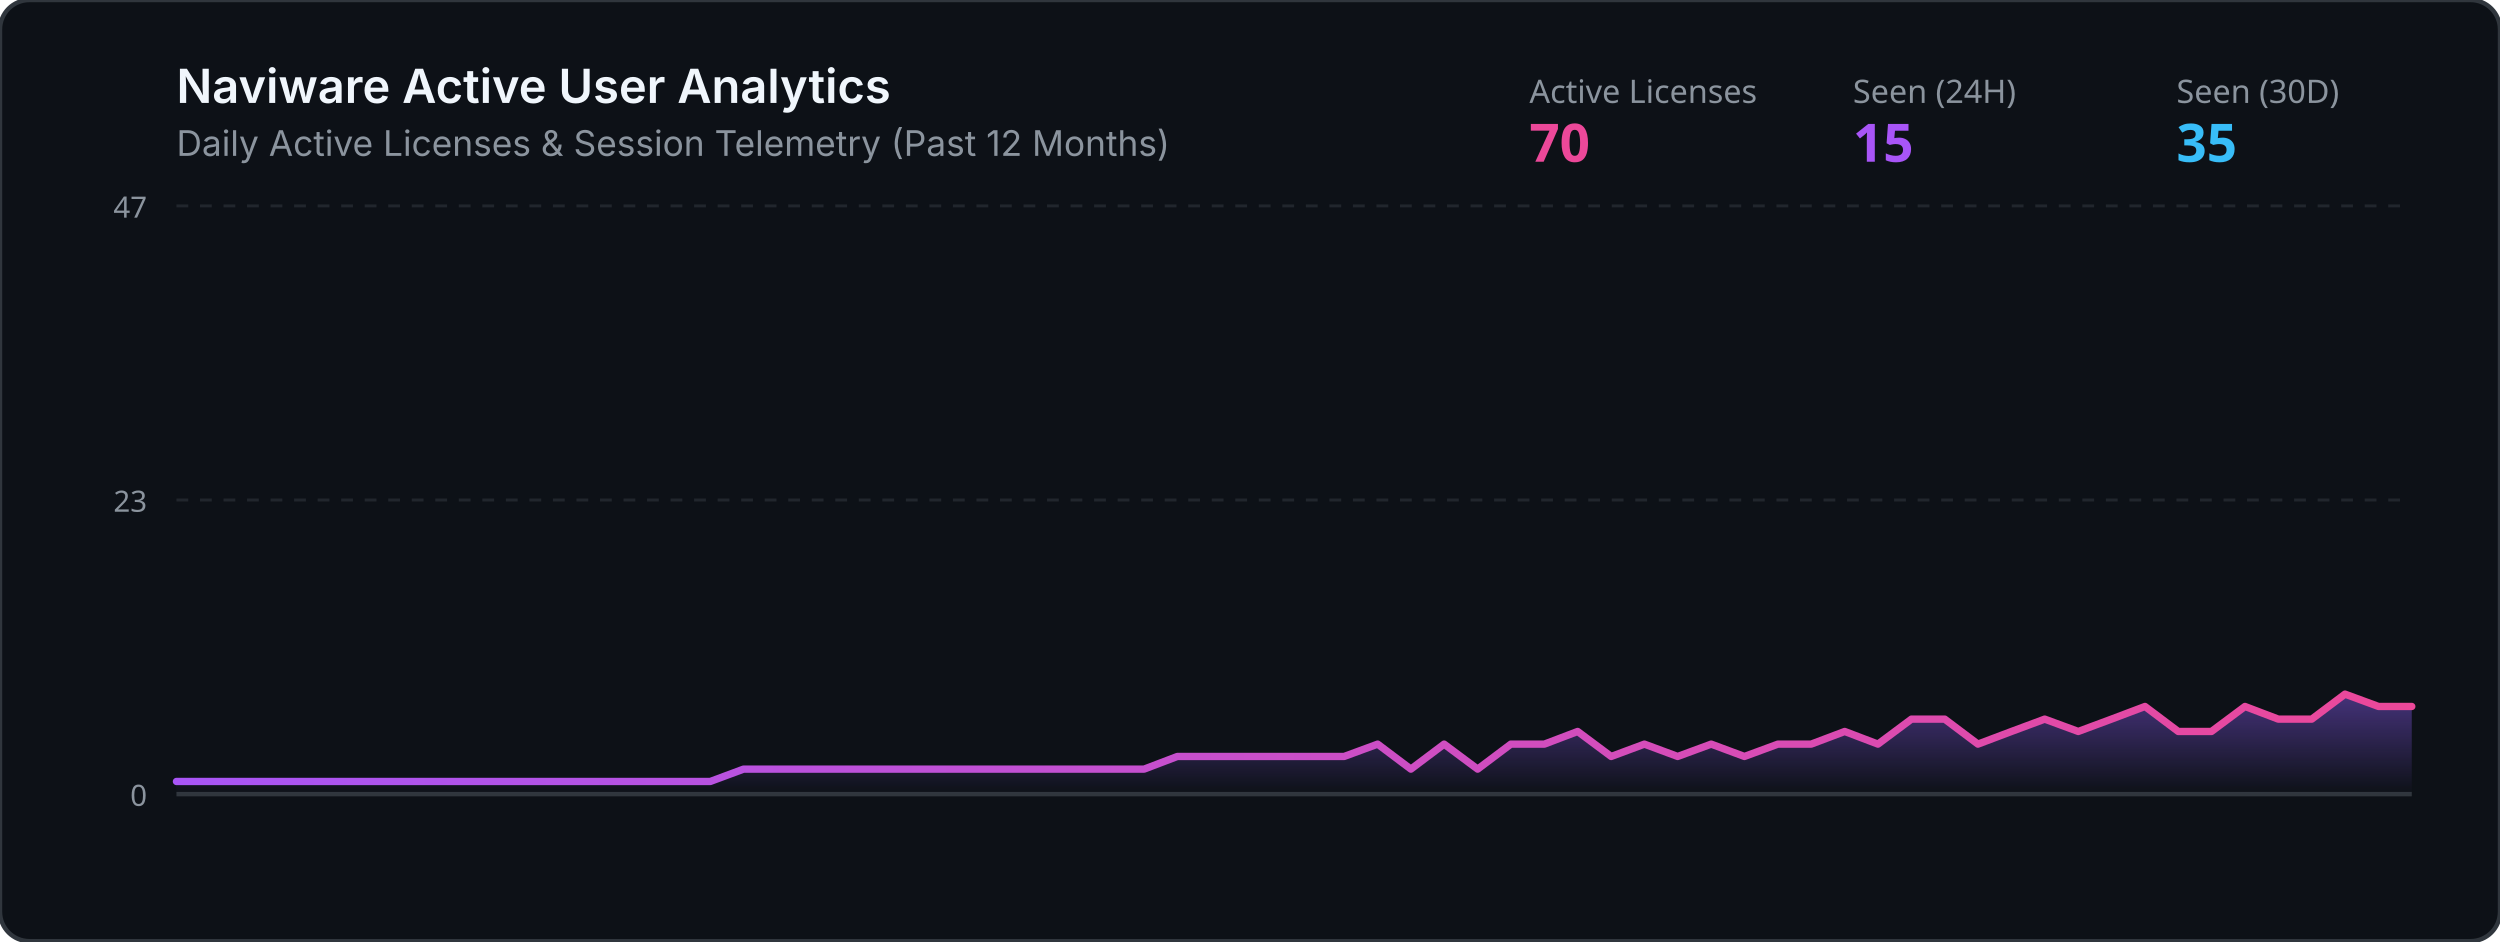
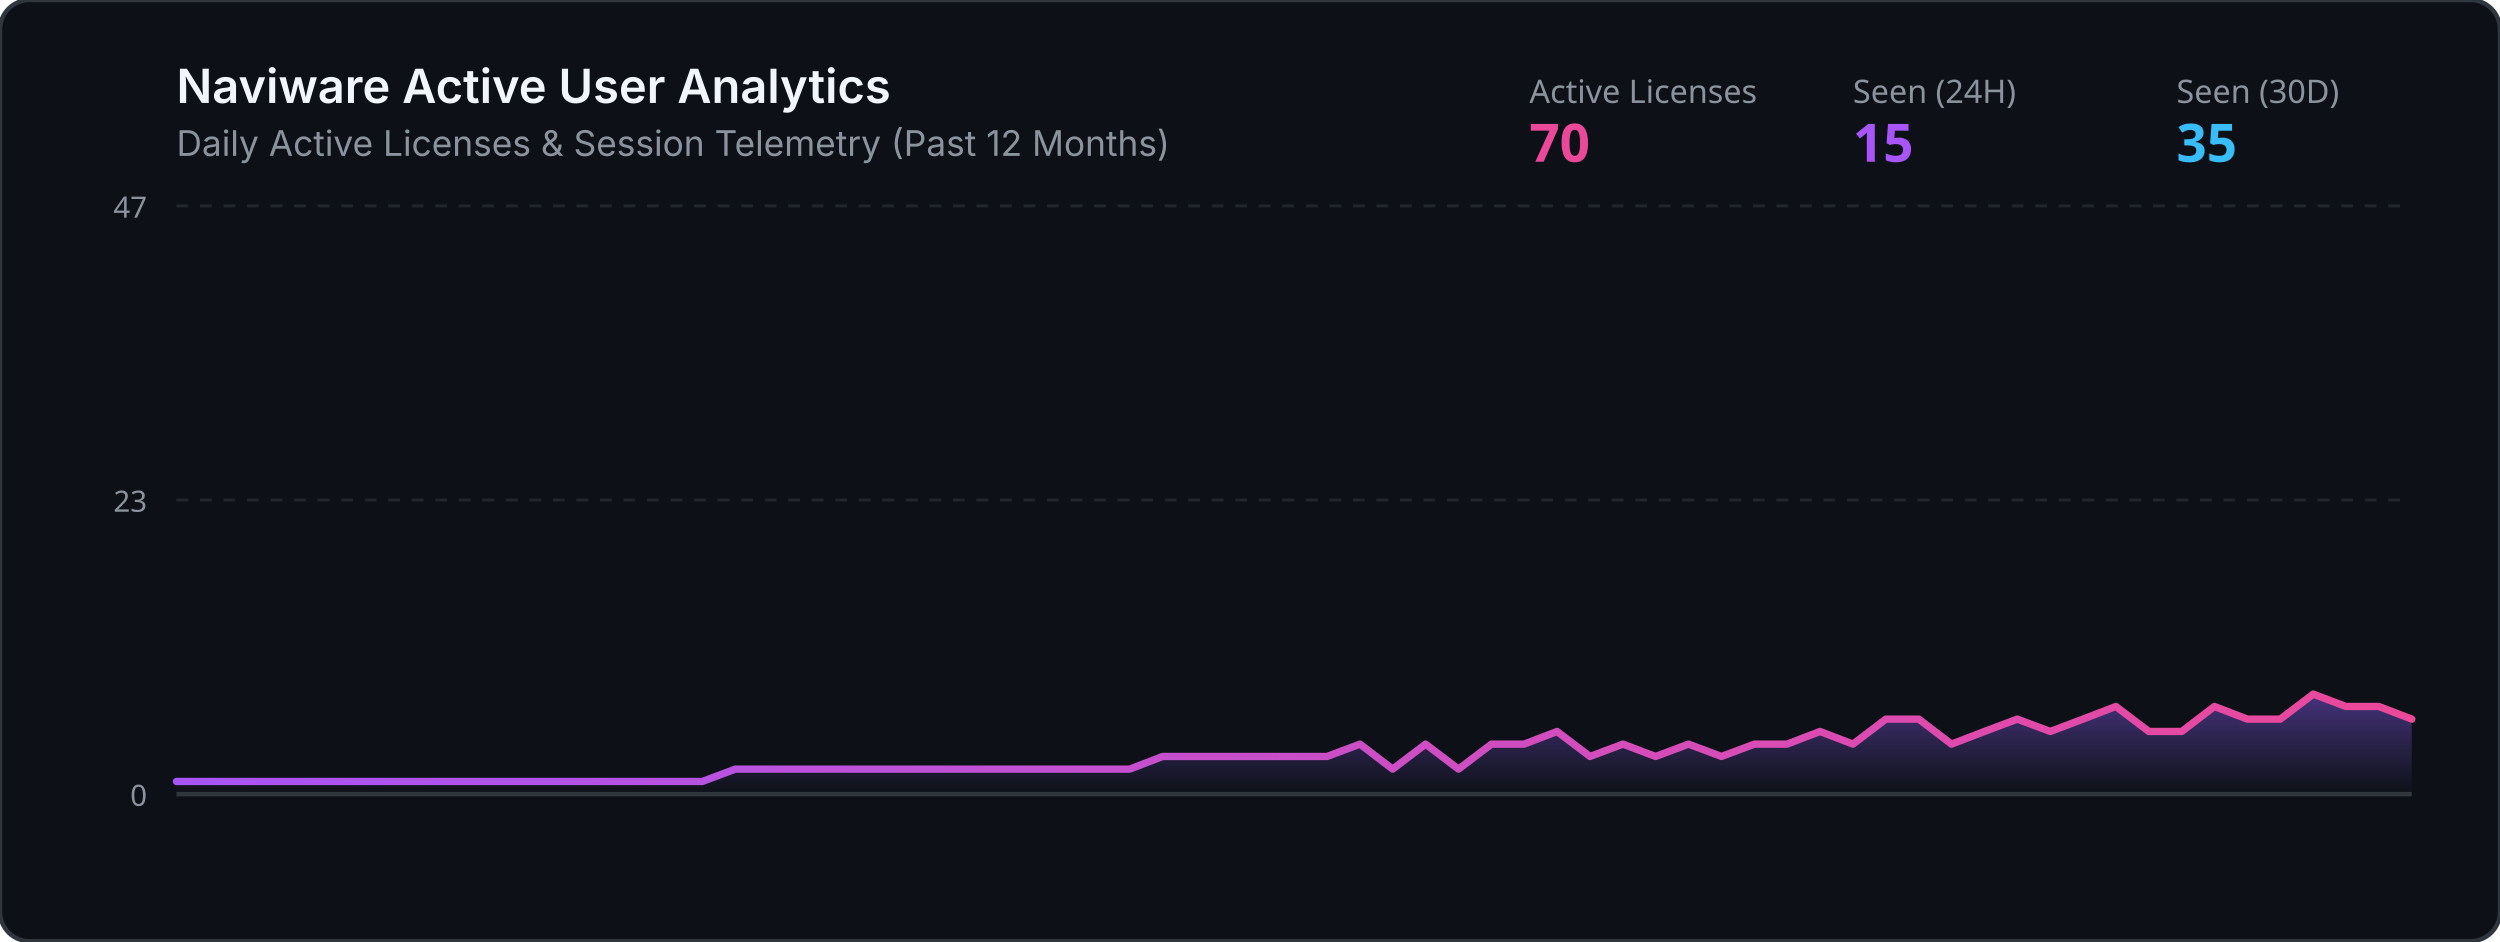
<svg xmlns="http://www.w3.org/2000/svg" viewBox="0 0 850 320" width="100%" height="320">
  <defs>
    <linearGradient id="grad" x1="0%" y1="0%" x2="0%" y2="100%">
      <stop offset="0%" stop-color="#8b5cf6" stop-opacity="0.45" />
      <stop offset="100%" stop-color="#8b5cf6" stop-opacity="0.0" />
    </linearGradient>
    <linearGradient id="lineGrad" x1="0%" y1="0%" x2="100%" y2="0%">
      <stop offset="0%" stop-color="#a855f7" />
      <stop offset="100%" stop-color="#ec4899" />
    </linearGradient>
  </defs>
  <rect width="850" height="320" rx="10" fill="#0d1117" stroke="#30363d" stroke-width="1.5" />
  <text x="60" y="35" fill="#f0f6fc" font-family="-apple-system,BlinkMacSystemFont,Segoe UI,sans-serif" font-size="16" font-weight="600">Naviware Active User Analytics</text>
  <text x="60" y="53" fill="#8b949e" font-family="-apple-system,BlinkMacSystemFont,Segoe UI,sans-serif" font-size="12">Daily Active Licenses &amp; Session Telemetry (Past 12 Months)</text>
  <text x="520" y="35" fill="#8b949e" font-family="sans-serif" font-size="11">Active Licenses</text>
  <text x="520" y="55" fill="#ec4899" font-family="sans-serif" font-size="18" font-weight="bold">70</text>
  <text x="630" y="35" fill="#8b949e" font-family="sans-serif" font-size="11">Seen (24H)</text>
  <text x="630" y="55" fill="#a855f7" font-family="sans-serif" font-size="18" font-weight="bold">15</text>
  <text x="740" y="35" fill="#8b949e" font-family="sans-serif" font-size="11">Seen (30D)</text>
  <text x="740" y="55" fill="#38bdf8" font-family="sans-serif" font-size="18" font-weight="bold">35</text>
  <line x1="60" y1="70" x2="820" y2="70" stroke="#21262d" stroke-width="1" stroke-dasharray="4" />
  <line x1="60" y1="170.0" x2="820" y2="170.0" stroke="#21262d" stroke-width="1" stroke-dasharray="4" />
  <line x1="60" y1="270" x2="820" y2="270" stroke="#30363d" stroke-width="1.5" />
  <text x="50" y="74" fill="#8b949e" font-family="sans-serif" font-size="10" text-anchor="end">47</text>
  <text x="50" y="174.0" fill="#8b949e" font-family="sans-serif" font-size="10" text-anchor="end">23</text>
  <text x="50" y="274" fill="#8b949e" font-family="sans-serif" font-size="10" text-anchor="end">0</text>
-   <polygon points="60,270 60.0,265.7 71.3,265.7 82.7,265.7 94.0,265.7 105.4,265.7 116.7,265.7 128.1,265.7 139.4,265.7 150.7,265.7 162.1,265.7 173.4,265.7 184.8,265.7 196.1,265.7 207.5,265.7 218.8,265.7 230.1,265.7 241.5,265.7 252.8,261.5 264.2,261.5 275.5,261.5 286.9,261.5 298.2,261.5 309.6,261.5 320.9,261.5 332.2,261.5 343.6,261.5 354.9,261.5 366.3,261.5 377.6,261.5 389.0,261.5 400.3,257.2 411.6,257.2 423.0,257.2 434.3,257.2 445.7,257.2 457.0,257.2 468.4,253.0 479.7,261.5 491.0,253.0 502.4,261.5 513.7,253.0 525.1,253.0 536.4,248.7 547.8,257.2 559.1,253.0 570.4,257.2 581.8,253.0 593.1,257.2 604.5,253.0 615.8,253.0 627.2,248.7 638.5,253.0 649.9,244.5 661.2,244.5 672.5,253.0 683.9,248.7 695.2,244.5 706.6,248.7 717.9,244.5 729.3,240.2 740.6,248.7 751.9,248.7 763.3,240.2 774.6,244.5 786.0,244.5 797.3,236.0 808.7,240.2 820.0,240.2 820,270" fill="url(#grad)" />
-   <polyline points="60.0,265.7 71.3,265.7 82.7,265.7 94.0,265.7 105.4,265.7 116.7,265.7 128.1,265.7 139.4,265.7 150.7,265.7 162.1,265.7 173.4,265.7 184.8,265.7 196.1,265.7 207.5,265.7 218.8,265.7 230.1,265.7 241.5,265.7 252.8,261.5 264.2,261.5 275.5,261.5 286.9,261.5 298.2,261.5 309.6,261.5 320.9,261.5 332.2,261.5 343.6,261.5 354.9,261.5 366.3,261.5 377.6,261.5 389.0,261.5 400.3,257.2 411.6,257.2 423.0,257.2 434.3,257.2 445.7,257.2 457.0,257.2 468.4,253.0 479.7,261.5 491.0,253.0 502.4,261.5 513.7,253.0 525.1,253.0 536.4,248.7 547.8,257.2 559.1,253.0 570.4,257.2 581.8,253.0 593.1,257.2 604.5,253.0 615.8,253.0 627.2,248.7 638.5,253.0 649.9,244.5 661.2,244.5 672.5,253.0 683.9,248.7 695.2,244.5 706.6,248.7 717.9,244.5 729.3,240.2 740.6,248.7 751.9,248.7 763.3,240.2 774.6,244.5 786.0,244.5 797.3,236.0 808.7,240.2 820.0,240.2" fill="none" stroke="url(#lineGrad)" stroke-width="2.5" stroke-linecap="round" stroke-linejoin="round" />
+   <polygon points="60,270 60.0,265.7 71.2,265.7 82.4,265.7 93.5,265.7 104.7,265.7 115.9,265.7 127.1,265.7 138.2,265.7 149.4,265.7 160.6,265.7 171.8,265.7 182.9,265.7 194.1,265.7 205.3,265.7 216.5,265.7 227.6,265.7 238.8,265.7 250.0,261.5 261.2,261.5 272.4,261.5 283.5,261.5 294.7,261.5 305.9,261.5 317.1,261.5 328.2,261.5 339.4,261.5 350.6,261.5 361.8,261.5 372.9,261.5 384.1,261.5 395.3,257.2 406.5,257.2 417.6,257.2 428.8,257.2 440.0,257.2 451.2,257.2 462.4,253.0 473.5,261.5 484.7,253.0 495.9,261.5 507.1,253.0 518.2,253.0 529.4,248.7 540.6,257.2 551.8,253.0 562.9,257.2 574.1,253.0 585.3,257.2 596.5,253.0 607.6,253.0 618.8,248.7 630.0,253.0 641.2,244.5 652.4,244.5 663.5,253.0 674.7,248.7 685.9,244.5 697.1,248.7 708.2,244.5 719.4,240.2 730.6,248.7 741.8,248.7 752.9,240.2 764.1,244.5 775.3,244.5 786.5,236.0 797.6,240.2 808.8,240.2 820.0,244.5 820,270" fill="url(#grad)" />
+   <polyline points="60.0,265.7 71.2,265.7 82.4,265.7 93.5,265.7 104.7,265.7 115.9,265.7 127.1,265.7 138.2,265.7 149.4,265.7 160.6,265.7 171.8,265.7 182.9,265.7 194.1,265.7 205.3,265.7 216.5,265.7 227.6,265.7 238.8,265.7 250.0,261.5 261.2,261.5 272.4,261.5 283.5,261.5 294.7,261.5 305.9,261.5 317.1,261.5 328.2,261.5 339.4,261.5 350.6,261.5 361.8,261.5 372.9,261.5 384.1,261.5 395.3,257.2 406.5,257.2 417.6,257.2 428.8,257.2 440.0,257.2 451.2,257.2 462.4,253.0 473.5,261.5 484.7,253.0 495.9,261.5 507.1,253.0 518.2,253.0 529.4,248.7 540.6,257.2 551.8,253.0 562.9,257.2 574.1,253.0 585.3,257.2 596.5,253.0 607.6,253.0 618.8,248.7 630.0,253.0 641.2,244.5 652.4,244.5 663.5,253.0 674.7,248.7 685.9,244.5 697.1,248.7 708.2,244.5 719.4,240.2 730.6,248.7 741.8,248.7 752.9,240.2 764.1,244.5 775.3,244.5 786.5,236.0 797.6,240.2 808.8,240.2 820.0,244.5" fill="none" stroke="url(#lineGrad)" stroke-width="2.5" stroke-linecap="round" stroke-linejoin="round" />
</svg>
